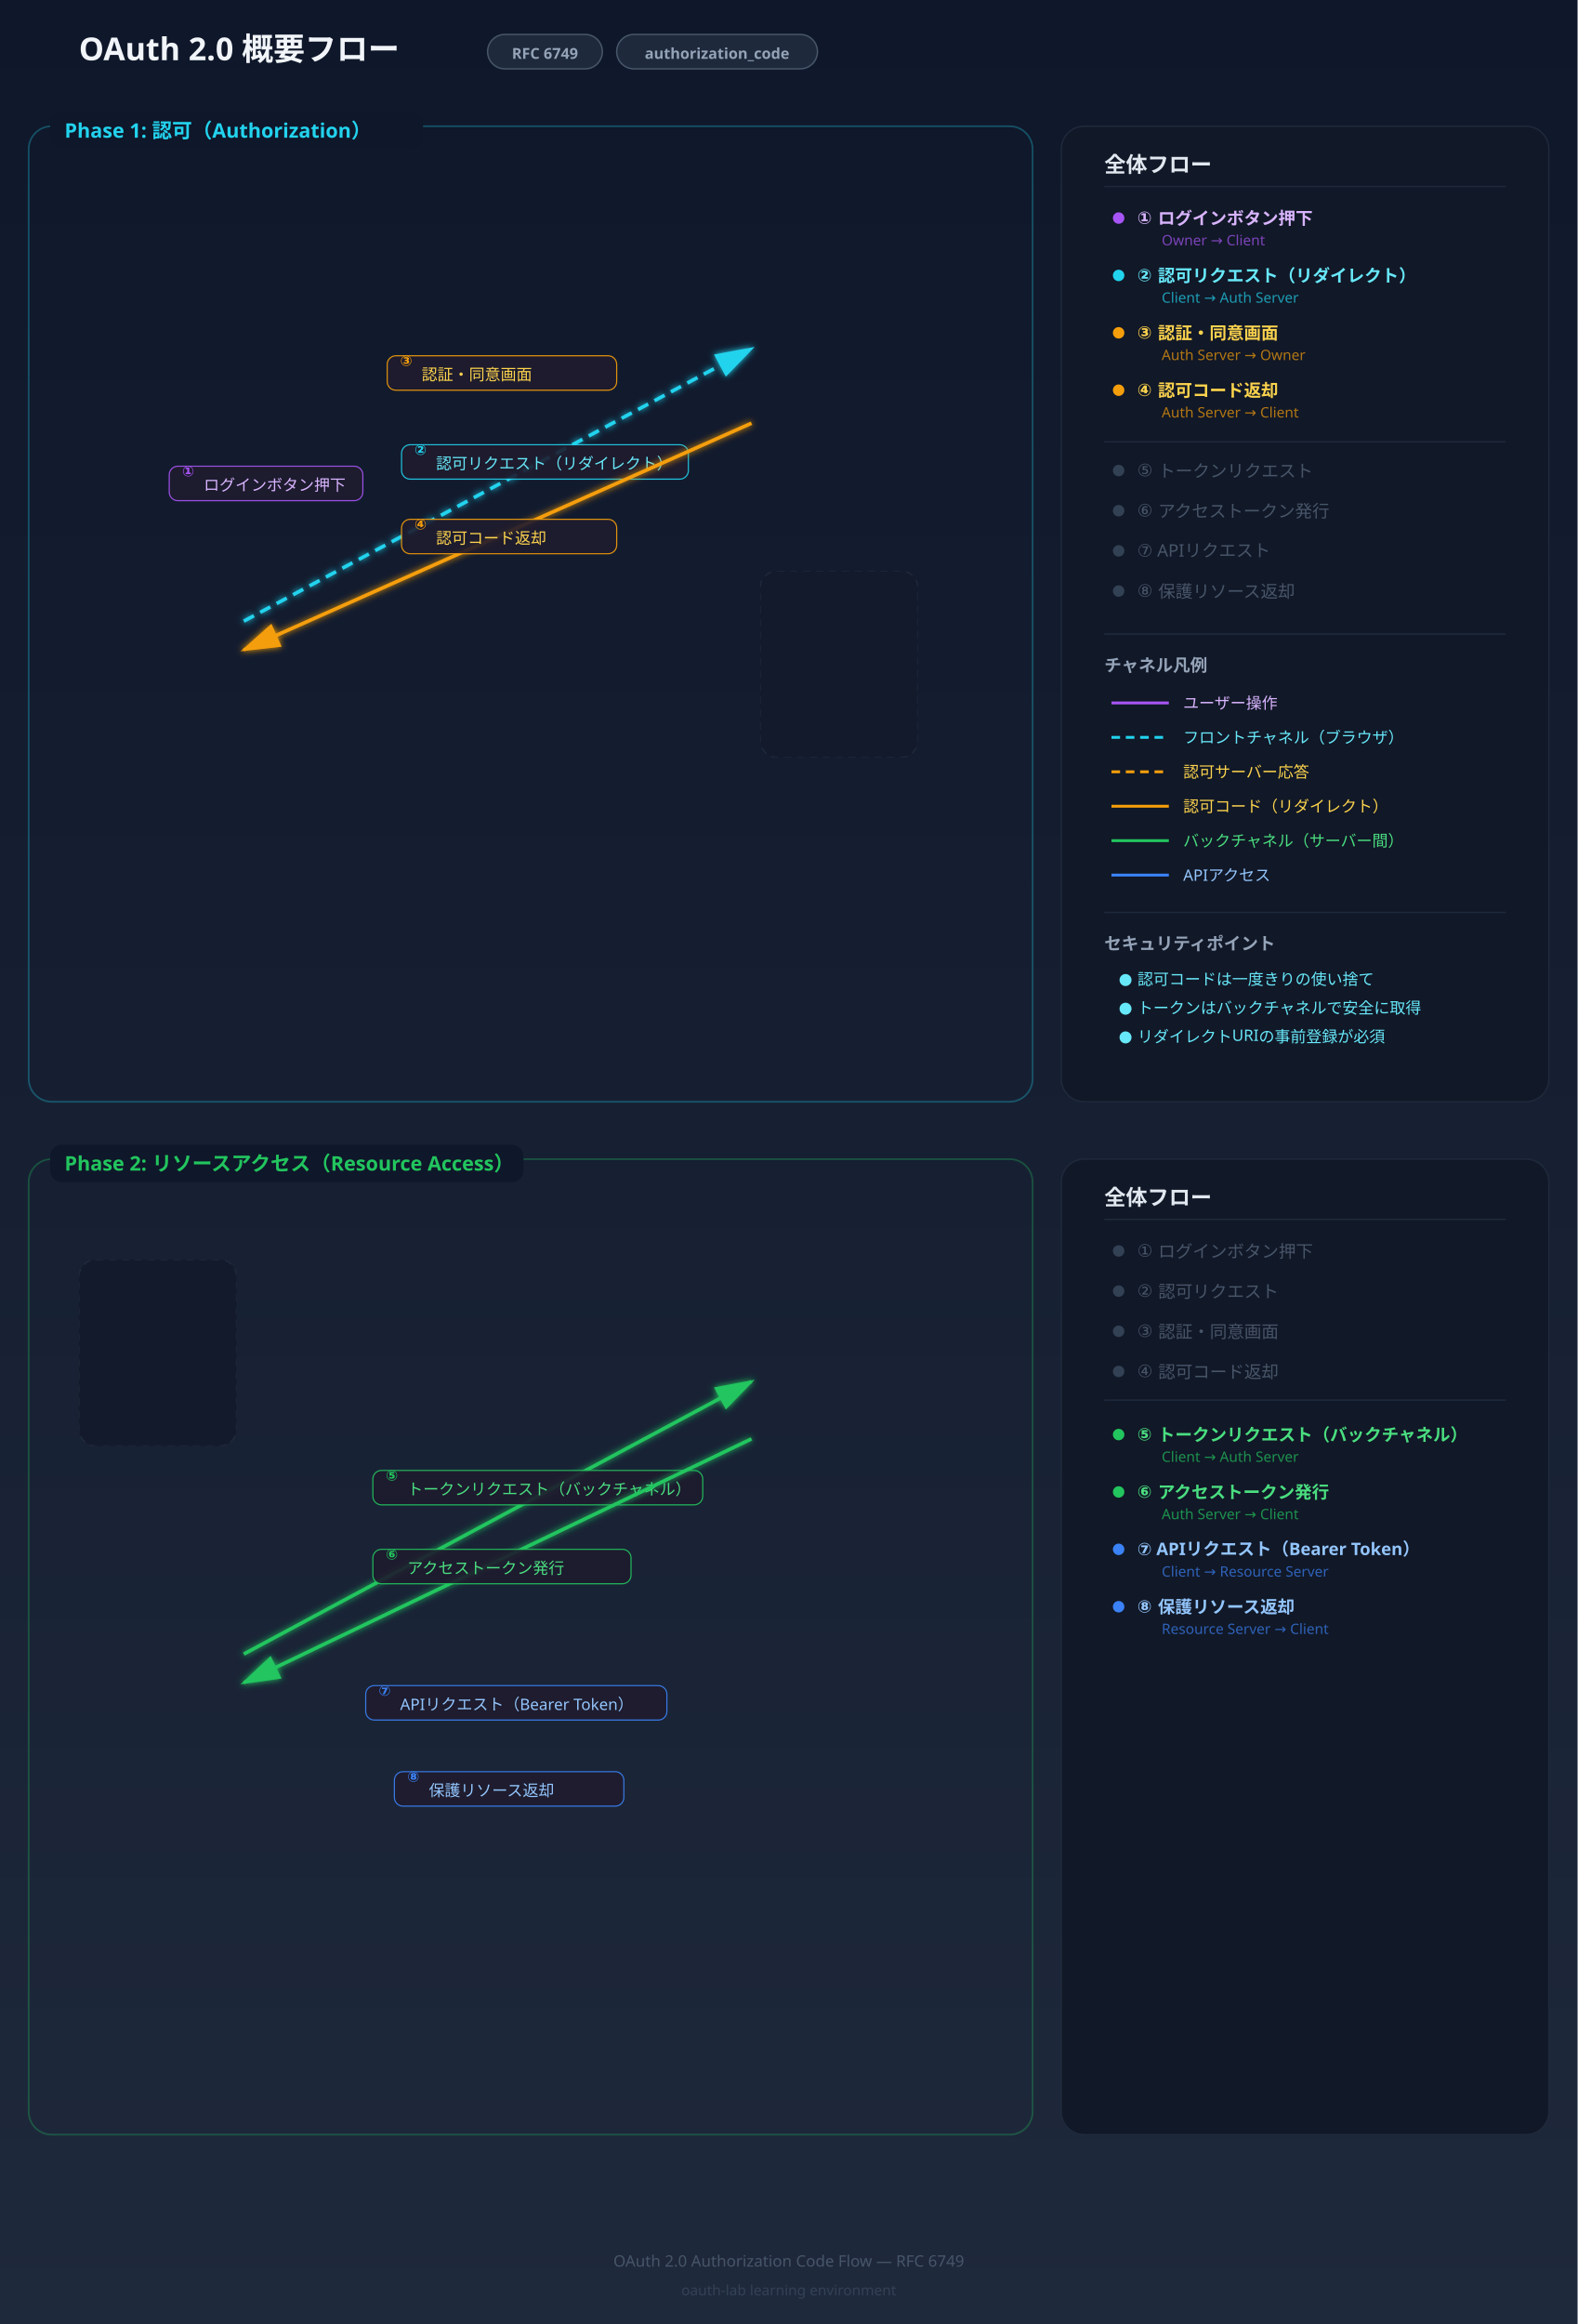
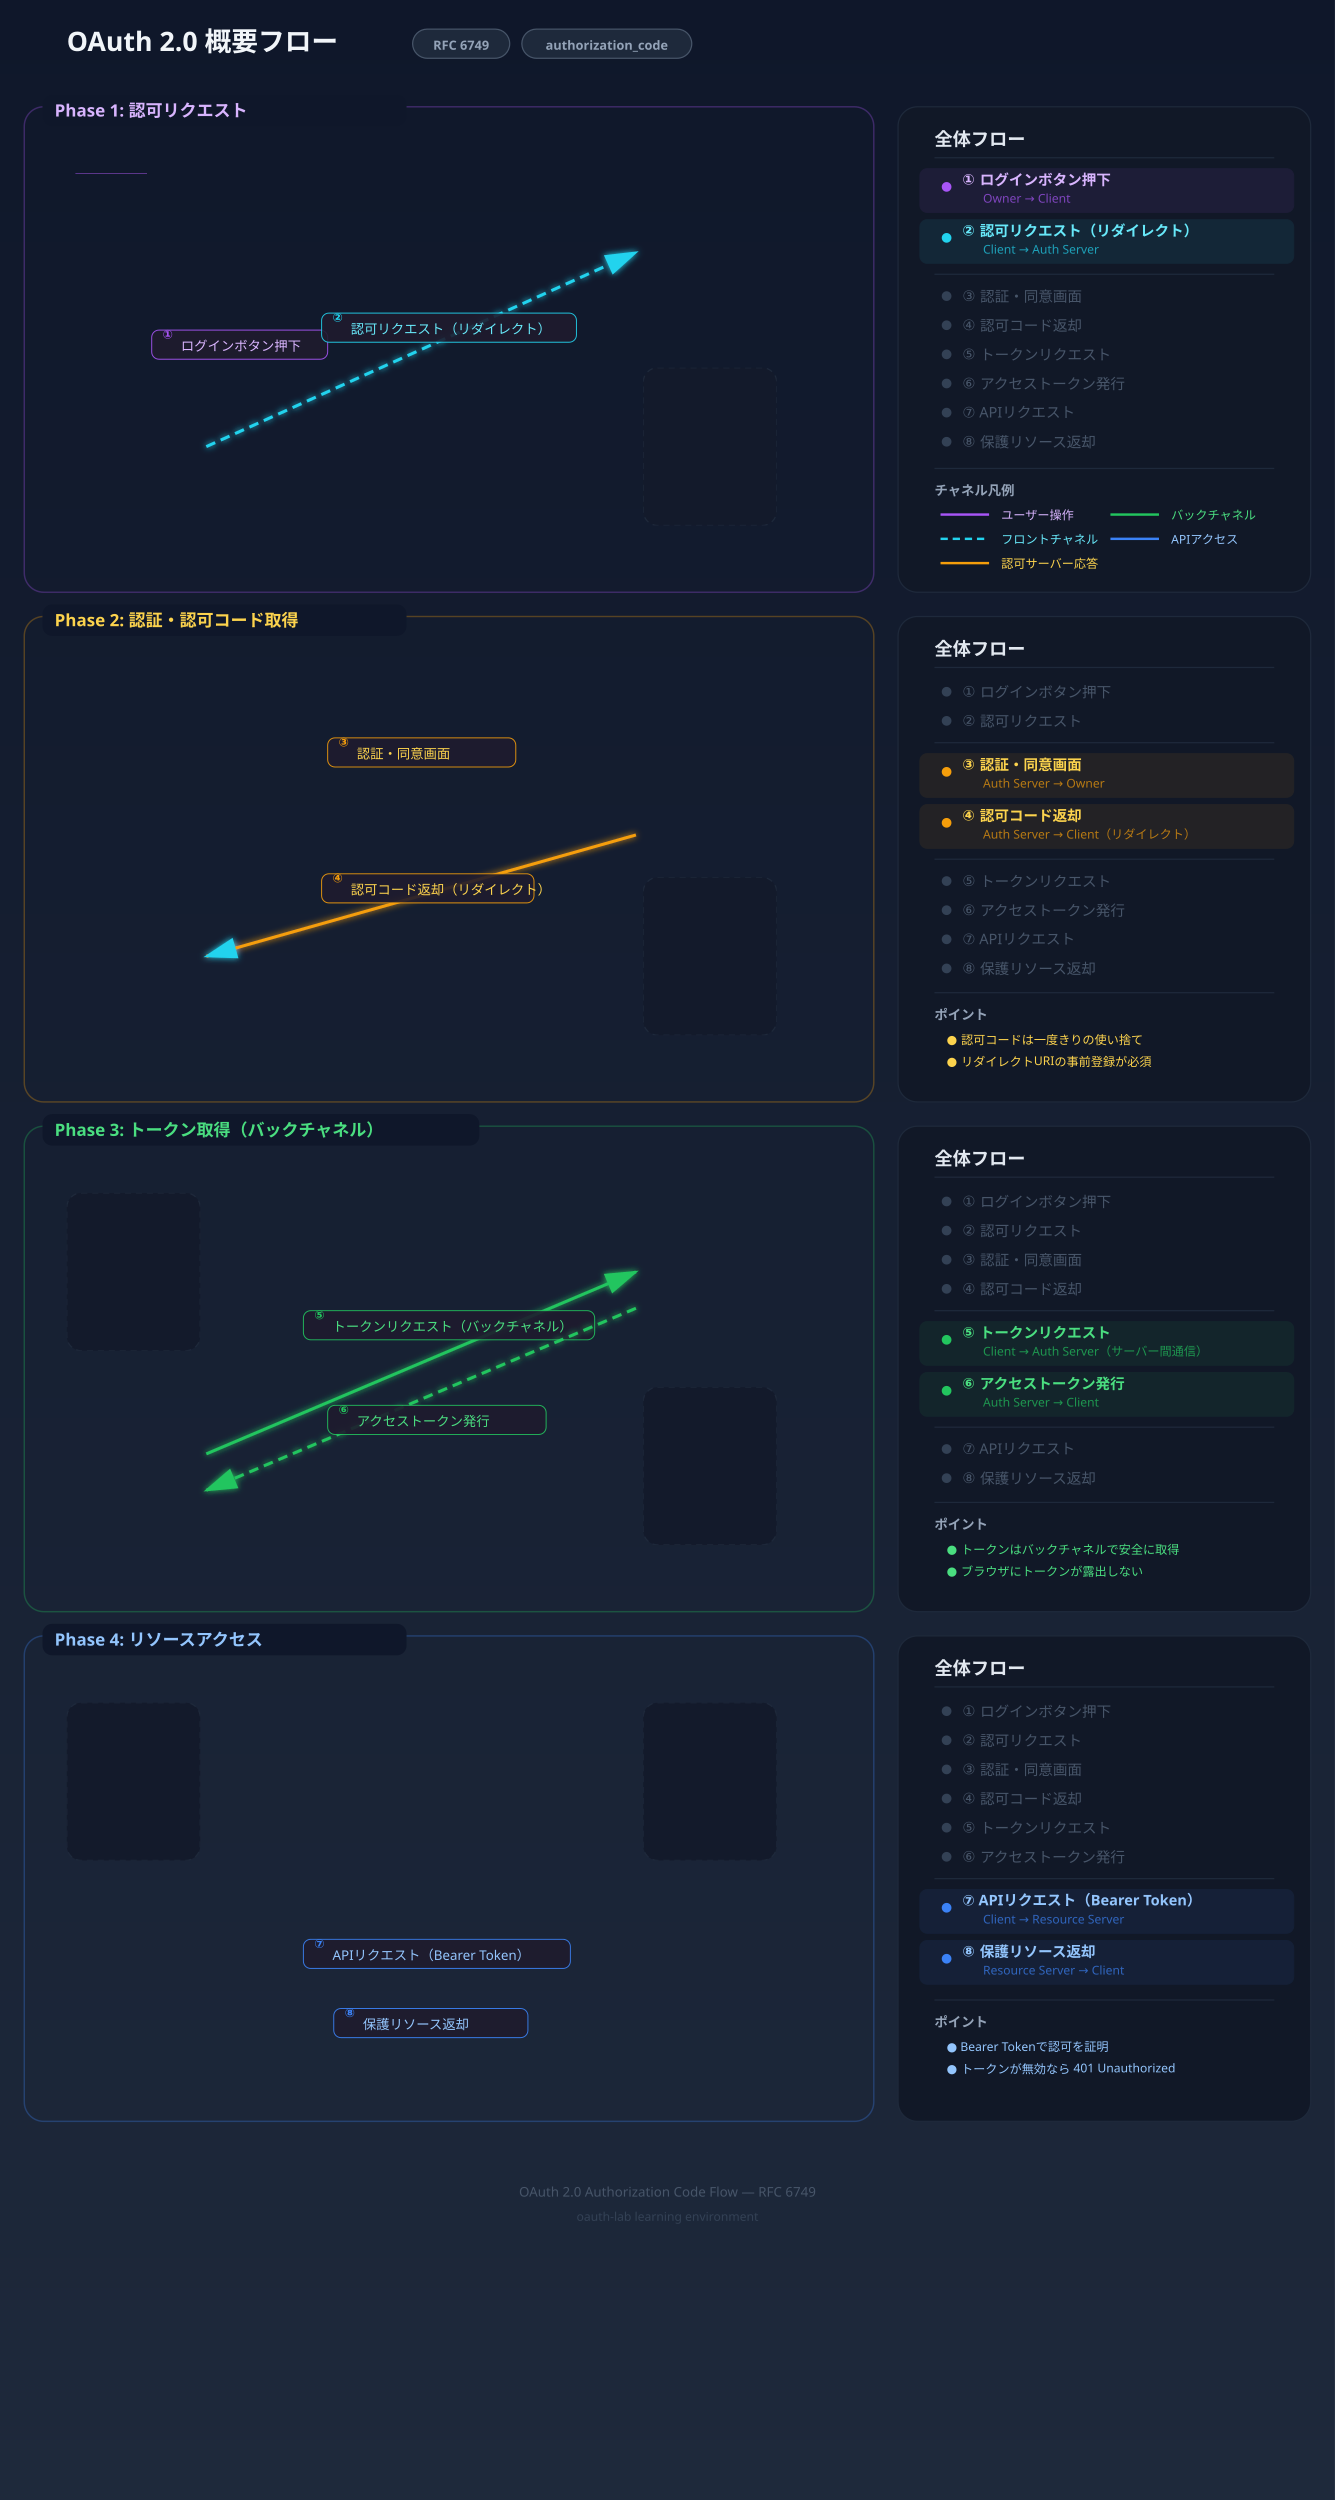
- <svg xmlns="http://www.w3.org/2000/svg" viewBox="0 0 1100 1620" font-family="'Segoe UI', system-ui, sans-serif">
+ <svg xmlns="http://www.w3.org/2000/svg" viewBox="0 0 1100 2060" font-family="'Segoe UI', system-ui, sans-serif">
  <defs>
    <linearGradient id="bgGrad" x1="0" y1="0" x2="0" y2="1">
      <stop offset="0%" stop-color="#0f172a" />
      <stop offset="100%" stop-color="#1e293b" />
    </linearGradient>
    <filter id="shadow">
      <feDropShadow dx="0" dy="2" stdDeviation="4" flood-color="#000" flood-opacity="0.35" />
    </filter>
    <filter id="glow">
      <feGaussianBlur stdDeviation="2.5" result="blur" />
      <feMerge>
        <feMergeNode in="blur" />
        <feMergeNode in="SourceGraphic" />
      </feMerge>
    </filter>
    <marker id="arrowPurple" markerWidth="11" markerHeight="7" refX="10" refY="3.5" orient="auto">
      <polygon points="0 0, 11 3.5, 0 7" fill="#a855f7" />
    </marker>
    <marker id="arrowCyan" markerWidth="11" markerHeight="7" refX="10" refY="3.5" orient="auto">
      <polygon points="0 0, 11 3.5, 0 7" fill="#22d3ee" />
    </marker>
    <marker id="arrowAmber" markerWidth="11" markerHeight="7" refX="10" refY="3.5" orient="auto">
      <polygon points="0 0, 11 3.5, 0 7" fill="#f59e0b" />
    </marker>
    <marker id="arrowGreen" markerWidth="11" markerHeight="7" refX="10" refY="3.5" orient="auto">
      <polygon points="0 0, 11 3.5, 0 7" fill="#22c55e" />
    </marker>
    <marker id="arrowBlue" markerWidth="11" markerHeight="7" refX="10" refY="3.5" orient="auto">
      <polygon points="0 0, 11 3.5, 0 7" fill="#3b82f6" />
    </marker>
    <symbol id="owner" viewBox="0 0 110 130">
      <rect x="0" y="0" width="110" height="130" rx="12" fill="#1e1b2e" stroke="#a855f7" stroke-width="1.6" />
      <g transform="translate(55, 32)">
        <circle cx="0" cy="-8" r="11" fill="none" stroke="#a855f7" stroke-width="1.5" />
        <circle cx="-3" cy="-10" r="1.2" fill="#a855f7" />
        <circle cx="3" cy="-10" r="1.2" fill="#a855f7" />
        <path d="M-2.5,-4 Q0,-1 2.5,-4" fill="none" stroke="#a855f7" stroke-width="1" stroke-linecap="round" />
        <path d="M-13,28 Q-13,10 0,6 Q13,10 13,28" fill="none" stroke="#a855f7" stroke-width="1.5" />
        <line x1="-13" y1="28" x2="13" y2="28" stroke="#a855f7" stroke-width="1.5" stroke-linecap="round" />
        <rect x="17" y="-18" width="20" height="14" rx="2" fill="none" stroke="#a855f7" stroke-width="0.8" opacity="0.5" />
        <rect x="19" y="-16" width="5" height="5" rx="1" fill="#a855f7" opacity="0.3" />
      </g>
-       <text x="55" y="100" text-anchor="middle" fill="#d8b4fe" font-size="12" font-weight="700" font-family="'Segoe UI', sans-serif">リソース所有者</text>
-       <text x="55" y="116" text-anchor="middle" fill="#a855f7" font-size="8.5" opacity="0.7" font-family="'Segoe UI', sans-serif">(Resource Owner)</text>
+       <text x="55" y="100" text-anchor="middle" fill="#d8b4fe" font-size="12" font-weight="700">リソース所有者</text>
+       <text x="55" y="116" text-anchor="middle" fill="#a855f7" font-size="8.5" opacity="0.7">(Resource Owner)</text>
    </symbol>
    <symbol id="client" viewBox="0 0 110 130">
      <rect x="0" y="0" width="110" height="130" rx="12" fill="#1e1b2e" stroke="#22d3ee" stroke-width="1.6" />
      <g transform="translate(55, 34)">
        <rect x="-18" y="-16" width="36" height="26" rx="3" fill="none" stroke="#22d3ee" stroke-width="1.3" />
        <rect x="-14" y="-12" width="28" height="18" rx="1" fill="#22d3ee" opacity="0.05" />
        <circle cx="0" cy="-3" r="6.5" fill="none" stroke="#22d3ee" stroke-width="1" />
        <circle cx="0" cy="-3" r="2.5" fill="none" stroke="#22d3ee" stroke-width="0.8" />
        <line x1="0" y1="-11" x2="0" y2="-9.5" stroke="#22d3ee" stroke-width="1" />
        <line x1="0" y1="3.5" x2="0" y2="5" stroke="#22d3ee" stroke-width="1" />
        <line x1="-8" y1="-3" x2="-6.5" y2="-3" stroke="#22d3ee" stroke-width="1" />
        <line x1="6.5" y1="-3" x2="8" y2="-3" stroke="#22d3ee" stroke-width="1" />
        <line x1="0" y1="13" x2="0" y2="18" stroke="#22d3ee" stroke-width="1.3" />
        <line x1="-9" y1="18" x2="9" y2="18" stroke="#22d3ee" stroke-width="1.3" stroke-linecap="round" />
      </g>
-       <text x="55" y="100" text-anchor="middle" fill="#67e8f9" font-size="12" font-weight="700" font-family="'Segoe UI', sans-serif">クライアント</text>
-       <text x="55" y="116" text-anchor="middle" fill="#22d3ee" font-size="8.5" opacity="0.7" font-family="'Segoe UI', sans-serif">(Client)</text>
+       <text x="55" y="100" text-anchor="middle" fill="#67e8f9" font-size="12" font-weight="700">クライアント</text>
+       <text x="55" y="116" text-anchor="middle" fill="#22d3ee" font-size="8.5" opacity="0.7">(Client)</text>
    </symbol>
    <symbol id="authsv" viewBox="0 0 110 130">
      <rect x="0" y="0" width="110" height="130" rx="12" fill="#1e1b2e" stroke="#f59e0b" stroke-width="1.6" />
      <g transform="translate(55, 32)">
        <path d="M0,-22 L14,-15 L14,1 Q14,14 0,20 Q-14,14 -14,1 L-14,-15 Z" fill="none" stroke="#f59e0b" stroke-width="1.4" />
        <rect x="-6" y="-3" width="12" height="10" rx="2" fill="none" stroke="#f59e0b" stroke-width="1.2" />
        <path d="M-3.5,-3 L-3.5,-7 Q-3.5,-12 0,-12 Q3.5,-12 3.5,-7 L3.5,-3" fill="none" stroke="#f59e0b" stroke-width="1.2" />
        <circle cx="0" cy="2" r="1.5" fill="#f59e0b" />
        <line x1="0" y1="3.5" x2="0" y2="6" stroke="#f59e0b" stroke-width="1.1" />
      </g>
-       <text x="55" y="100" text-anchor="middle" fill="#fcd34d" font-size="12" font-weight="700" font-family="'Segoe UI', sans-serif">認可サーバー</text>
-       <text x="55" y="116" text-anchor="middle" fill="#f59e0b" font-size="8.5" opacity="0.7" font-family="'Segoe UI', sans-serif">(Auth Server)</text>
+       <text x="55" y="100" text-anchor="middle" fill="#fcd34d" font-size="12" font-weight="700">認可サーバー</text>
+       <text x="55" y="116" text-anchor="middle" fill="#f59e0b" font-size="8.5" opacity="0.7">(Auth Server)</text>
    </symbol>
    <symbol id="ressv" viewBox="0 0 110 130">
      <rect x="0" y="0" width="110" height="130" rx="12" fill="#1e1b2e" stroke="#3b82f6" stroke-width="1.6" />
      <g transform="translate(55, 30)">
        <rect x="-18" y="-18" width="36" height="11" rx="2" fill="none" stroke="#3b82f6" stroke-width="1.2" />
        <circle cx="-10" cy="-12.5" r="1.5" fill="#3b82f6" />
        <circle cx="-5" cy="-12.5" r="1.5" fill="#3b82f6" />
        <rect x="-18" y="-3" width="36" height="11" rx="2" fill="none" stroke="#3b82f6" stroke-width="1.2" />
        <circle cx="-10" cy="2.5" r="1.5" fill="#3b82f6" />
        <circle cx="-5" cy="2.5" r="1.5" fill="#3b82f6" />
        <rect x="-18" y="12" width="36" height="11" rx="2" fill="none" stroke="#3b82f6" stroke-width="1.2" />
        <circle cx="-10" cy="17.5" r="1.5" fill="#3b82f6" />
        <circle cx="-5" cy="17.5" r="1.5" fill="#3b82f6" />
        <g transform="translate(24, 8)">
          <rect x="-5" y="-2" width="10" height="7" rx="1.5" fill="#1e1b2e" stroke="#3b82f6" stroke-width="1" />
          <path d="M-2.5,-2 L-2.5,-5 Q-2.5,-8 0,-8 Q2.5,-8 2.5,-5 L2.5,-2" fill="none" stroke="#3b82f6" stroke-width="1" />
        </g>
      </g>
-       <text x="55" y="100" text-anchor="middle" fill="#93c5fd" font-size="12" font-weight="700" font-family="'Segoe UI', sans-serif">リソースサーバー</text>
-       <text x="55" y="116" text-anchor="middle" fill="#3b82f6" font-size="8.5" opacity="0.7" font-family="'Segoe UI', sans-serif">(Resource Server)</text>
+       <text x="55" y="100" text-anchor="middle" fill="#93c5fd" font-size="12" font-weight="700">リソースサーバー</text>
+       <text x="55" y="116" text-anchor="middle" fill="#3b82f6" font-size="8.5" opacity="0.7">(Resource Server)</text>
    </symbol>
    <symbol id="dimbox" viewBox="0 0 110 130">
      <rect x="0" y="0" width="110" height="130" rx="12" fill="#131a2b" stroke="#1e293b" stroke-width="1" stroke-dasharray="5,4" />
    </symbol>
  </defs>
-   <rect width="1100" height="1620" fill="url(#bgGrad)" />
+   <rect width="1100" height="2060" fill="url(#bgGrad)" />
  <text x="55" y="42" fill="#f1f5f9" font-size="22" font-weight="700">OAuth 2.0 概要フロー</text>
  <rect x="340" y="24" width="80" height="24" rx="12" fill="#1e293b" stroke="#475569" stroke-width="1" />
  <text x="380" y="41" text-anchor="middle" fill="#94a3b8" font-size="10.5" font-weight="600">RFC 6749</text>
  <rect x="430" y="24" width="140" height="24" rx="12" fill="#1e293b" stroke="#475569" stroke-width="1" />
  <text x="500" y="41" text-anchor="middle" fill="#94a3b8" font-size="10.5" font-weight="600">authorization_code</text>
  <g>
-     <rect x="20" y="88" width="700" height="680" rx="16" fill="none" stroke="#22d3ee" stroke-width="1.2" opacity="0.3" />
-     <rect x="35" y="78" width="260" height="26" rx="8" fill="#0f172a" />
-     <text x="45" y="96" fill="#22d3ee" font-size="14" font-weight="700">Phase 1: 認可（Authorization）</text>
-     <use href="#owner" x="55" y="158" width="110" height="130" filter="url(#shadow)" />
-     <use href="#client" x="55" y="398" width="110" height="130" filter="url(#shadow)" />
-     <use href="#authsv" x="530" y="158" width="110" height="130" filter="url(#shadow)" />
-     <use href="#dimbox" x="530" y="398" width="110" height="130" />
-     <line x1="110" y1="293" x2="110" y2="393" stroke="#a855f7" stroke-width="2.5" marker-end="url(#arrowPurple)" filter="url(#glow)" />
-     <rect x="118" y="325" width="135" height="24" rx="6" fill="#1e1b2e" stroke="#a855f7" stroke-width="0.8" opacity="0.9" />
-     <text x="127" y="332" fill="#a855f7" font-size="10" font-weight="700">①</text>
-     <text x="142" y="342" fill="#d8b4fe" font-size="11">ログインボタン押下</text>
-     <line x1="170" y1="433" x2="524" y2="243" stroke="#22d3ee" stroke-width="2.5" stroke-dasharray="8,5" marker-end="url(#arrowCyan)" filter="url(#glow)" />
-     <rect x="280" y="310" width="200" height="24" rx="6" fill="#1e1b2e" stroke="#22d3ee" stroke-width="0.8" opacity="0.9" />
-     <text x="289" y="317" fill="#22d3ee" font-size="10" font-weight="700">②</text>
-     <text x="304" y="327" fill="#67e8f9" font-size="11">認可リクエスト（リダイレクト）</text>
-     <line x1="524" y1="268" x2="170" y2="268" stroke="#f59e0b" stroke-width="2.5" stroke-dasharray="8,5" marker-end="url(#arrowAmber)" filter="url(#glow)" />
-     <rect x="270" y="248" width="160" height="24" rx="6" fill="#1e1b2e" stroke="#f59e0b" stroke-width="0.8" opacity="0.9" />
-     <text x="279" y="255" fill="#f59e0b" font-size="10" font-weight="700">③</text>
-     <text x="294" y="265" fill="#fcd34d" font-size="11">認証・同意画面</text>
-     <line x1="524" y1="295" x2="170" y2="453" stroke="#f59e0b" stroke-width="2.5" marker-end="url(#arrowAmber)" filter="url(#glow)" />
-     <rect x="280" y="362" width="150" height="24" rx="6" fill="#1e1b2e" stroke="#f59e0b" stroke-width="0.8" opacity="0.9" />
-     <text x="289" y="369" fill="#f59e0b" font-size="10" font-weight="700">④</text>
-     <text x="304" y="379" fill="#fcd34d" font-size="11">認可コード返却</text>
-   </g>
-   <g>
-     <rect x="740" y="88" width="340" height="680" rx="16" fill="#111827" stroke="#1e293b" stroke-width="1" />
+     <rect x="20" y="88" width="700" height="400" rx="16" fill="none" stroke="#a855f7" stroke-width="1.2" opacity="0.3" />
+     <rect x="35" y="78" width="300" height="26" rx="8" fill="#0f172a" />
+     <text x="45" y="96" fill="#d8b4fe" font-size="14" font-weight="700">Phase 1: 認可リクエスト</text>
+     <use href="#owner" x="55" y="143" width="110" height="130" filter="url(#shadow)" />
+     <use href="#client" x="55" y="303" width="110" height="130" filter="url(#shadow)" />
+     <use href="#authsv" x="530" y="143" width="110" height="130" filter="url(#shadow)" />
+     <use href="#dimbox" x="530" y="303" width="110" height="130" />
+     <line x1="110" y1="278" x2="110" y2="298" stroke="#a855f7" stroke-width="2.5" marker-end="url(#arrowPurple)" filter="url(#glow)" />
+     <rect x="125" y="272" width="145" height="24" rx="6" fill="#1e1b2e" stroke="#a855f7" stroke-width="0.8" opacity="0.9" />
+     <text x="134" y="279" fill="#a855f7" font-size="10" font-weight="700">①</text>
+     <text x="149" y="289" fill="#d8b4fe" font-size="11">ログインボタン押下</text>
+     <line x1="170" y1="368" x2="524" y2="208" stroke="#22d3ee" stroke-width="2.5" stroke-dasharray="8,5" marker-end="url(#arrowCyan)" filter="url(#glow)" />
+     <rect x="265" y="258" width="210" height="24" rx="6" fill="#1e1b2e" stroke="#22d3ee" stroke-width="0.8" opacity="0.9" />
+     <text x="274" y="265" fill="#22d3ee" font-size="10" font-weight="700">②</text>
+     <text x="289" y="275" fill="#67e8f9" font-size="11">認可リクエスト（リダイレクト）</text>
+   </g>
+   <g>
+     <rect x="740" y="88" width="340" height="400" rx="16" fill="#111827" stroke="#1e293b" stroke-width="1" />
    <text x="770" y="120" fill="#e2e8f0" font-size="15" font-weight="700">全体フロー</text>
    <line x1="770" y1="130" x2="1050" y2="130" stroke="#1e293b" stroke-width="1" />
-     <g fill="#f1f5f9" font-size="12">
-       <circle cx="780" cy="152" r="4" fill="#a855f7" />
-       <text x="793" y="156" fill="#d8b4fe" font-weight="600">① ログインボタン押下</text>
-       <text x="810" y="171" fill="#a855f7" font-size="10" opacity="0.7">Owner → Client</text>
-       <circle cx="780" cy="192" r="4" fill="#22d3ee" />
-       <text x="793" y="196" fill="#67e8f9" font-weight="600">② 認可リクエスト（リダイレクト）</text>
-       <text x="810" y="211" fill="#22d3ee" font-size="10" opacity="0.7">Client → Auth Server</text>
-       <circle cx="780" cy="232" r="4" fill="#f59e0b" />
-       <text x="793" y="236" fill="#fcd34d" font-weight="600">③ 認証・同意画面</text>
-       <text x="810" y="251" fill="#f59e0b" font-size="10" opacity="0.7">Auth Server → Owner</text>
-       <circle cx="780" cy="272" r="4" fill="#f59e0b" />
-       <text x="793" y="276" fill="#fcd34d" font-weight="600">④ 認可コード返却</text>
-       <text x="810" y="291" fill="#f59e0b" font-size="10" opacity="0.7">Auth Server → Client</text>
-       <line x1="770" y1="308" x2="1050" y2="308" stroke="#1e293b" stroke-width="1" />
-       <circle cx="780" cy="328" r="4" fill="#334155" />
-       <text x="793" y="332" fill="#475569">⑤ トークンリクエスト</text>
-       <circle cx="780" cy="356" r="4" fill="#334155" />
-       <text x="793" y="360" fill="#475569">⑥ アクセストークン発行</text>
-       <circle cx="780" cy="384" r="4" fill="#334155" />
-       <text x="793" y="388" fill="#475569">⑦ APIリクエスト</text>
-       <circle cx="780" cy="412" r="4" fill="#334155" />
-       <text x="793" y="416" fill="#475569">⑧ 保護リソース返却</text>
+     <g font-size="12">
+       <rect x="758" y="139" width="308" height="36" rx="6" fill="#a855f7" opacity="0.08" stroke="#a855f7" stroke-width="0.8" />
+       <circle cx="780" cy="154" r="4" fill="#a855f7" />
+       <text x="793" y="152" fill="#d8b4fe" font-weight="600">① ログインボタン押下</text>
+       <text x="810" y="167" fill="#a855f7" font-size="10" opacity="0.7">Owner → Client</text>
+       <rect x="758" y="181" width="308" height="36" rx="6" fill="#22d3ee" opacity="0.08" stroke="#22d3ee" stroke-width="0.8" />
+       <circle cx="780" cy="196" r="4" fill="#22d3ee" />
+       <text x="793" y="194" fill="#67e8f9" font-weight="600">② 認可リクエスト（リダイレクト）</text>
+       <text x="810" y="209" fill="#22d3ee" font-size="10" opacity="0.7">Client → Auth Server</text>
+       <line x1="770" y1="226" x2="1050" y2="226" stroke="#1e293b" stroke-width="1" />
+       <circle cx="780" cy="244" r="4" fill="#334155" />
+       <text x="793" y="248" fill="#475569">③ 認証・同意画面</text>
+       <circle cx="780" cy="268" r="4" fill="#334155" />
+       <text x="793" y="272" fill="#475569">④ 認可コード返却</text>
+       <circle cx="780" cy="292" r="4" fill="#334155" />
+       <text x="793" y="296" fill="#475569">⑤ トークンリクエスト</text>
+       <circle cx="780" cy="316" r="4" fill="#334155" />
+       <text x="793" y="320" fill="#475569">⑥ アクセストークン発行</text>
+       <circle cx="780" cy="340" r="4" fill="#334155" />
+       <text x="793" y="344" fill="#475569">⑦ APIリクエスト</text>
+       <circle cx="780" cy="364" r="4" fill="#334155" />
+       <text x="793" y="368" fill="#475569">⑧ 保護リソース返却</text>
    </g>
-     <line x1="770" y1="442" x2="1050" y2="442" stroke="#1e293b" stroke-width="1" />
-     <text x="770" y="468" fill="#94a3b8" font-size="12" font-weight="700">チャネル凡例</text>
-     <line x1="775" y1="490" x2="815" y2="490" stroke="#a855f7" stroke-width="2" />
-     <text x="825" y="494" fill="#d8b4fe" font-size="11">ユーザー操作</text>
-     <line x1="775" y1="514" x2="815" y2="514" stroke="#22d3ee" stroke-width="2" stroke-dasharray="6,4" />
-     <text x="825" y="518" fill="#67e8f9" font-size="11">フロントチャネル（ブラウザ）</text>
-     <line x1="775" y1="538" x2="815" y2="538" stroke="#f59e0b" stroke-width="2" stroke-dasharray="6,4" />
-     <text x="825" y="542" fill="#fcd34d" font-size="11">認可サーバー応答</text>
-     <line x1="775" y1="562" x2="815" y2="562" stroke="#f59e0b" stroke-width="2" />
-     <text x="825" y="566" fill="#fcd34d" font-size="11">認可コード（リダイレクト）</text>
-     <line x1="775" y1="586" x2="815" y2="586" stroke="#22c55e" stroke-width="2" />
-     <text x="825" y="590" fill="#4ade80" font-size="11">バックチャネル（サーバー間）</text>
-     <line x1="775" y1="610" x2="815" y2="610" stroke="#3b82f6" stroke-width="2" />
-     <text x="825" y="614" fill="#93c5fd" font-size="11">APIアクセス</text>
-     <line x1="770" y1="636" x2="1050" y2="636" stroke="#1e293b" stroke-width="1" />
-     <text x="770" y="662" fill="#94a3b8" font-size="12" font-weight="700">セキュリティポイント</text>
-     <text x="780" y="686" fill="#67e8f9" font-size="11">● 認可コードは一度きりの使い捨て</text>
-     <text x="780" y="706" fill="#67e8f9" font-size="11">● トークンはバックチャネルで安全に取得</text>
-     <text x="780" y="726" fill="#67e8f9" font-size="11">● リダイレクトURIの事前登録が必須</text>
-   </g>
-   <g>
-     <rect x="20" y="808" width="700" height="680" rx="16" fill="none" stroke="#22c55e" stroke-width="1.2" opacity="0.3" />
-     <rect x="35" y="798" width="330" height="26" rx="8" fill="#0f172a" />
-     <text x="45" y="816" fill="#22c55e" font-size="14" font-weight="700">Phase 2: リソースアクセス（Resource Access）</text>
-     <use href="#dimbox" x="55" y="878" width="110" height="130" />
-     <use href="#client" x="55" y="1118" width="110" height="130" filter="url(#shadow)" />
-     <use href="#authsv" x="530" y="878" width="110" height="130" filter="url(#shadow)" />
-     <use href="#ressv" x="530" y="1118" width="110" height="130" filter="url(#shadow)" />
-     <line x1="170" y1="1153" x2="524" y2="963" stroke="#22c55e" stroke-width="2.5" marker-end="url(#arrowGreen)" filter="url(#glow)" />
-     <rect x="260" y="1025" width="230" height="24" rx="6" fill="#1e1b2e" stroke="#22c55e" stroke-width="0.8" opacity="0.9" />
-     <text x="269" y="1032" fill="#22c55e" font-size="10" font-weight="700">⑤</text>
-     <text x="284" y="1042" fill="#4ade80" font-size="11">トークンリクエスト（バックチャネル）</text>
-     <line x1="524" y1="1003" x2="170" y2="1173" stroke="#22c55e" stroke-width="2.5" marker-end="url(#arrowGreen)" filter="url(#glow)" />
-     <rect x="260" y="1080" width="180" height="24" rx="6" fill="#1e1b2e" stroke="#22c55e" stroke-width="0.8" opacity="0.9" />
-     <text x="269" y="1087" fill="#22c55e" font-size="10" font-weight="700">⑥</text>
-     <text x="284" y="1097" fill="#4ade80" font-size="11">アクセストークン発行</text>
-     <line x1="170" y1="1195" x2="524" y2="1195" stroke="#3b82f6" stroke-width="2.5" marker-end="url(#arrowBlue)" filter="url(#glow)" />
-     <rect x="255" y="1175" width="210" height="24" rx="6" fill="#1e1b2e" stroke="#3b82f6" stroke-width="0.8" opacity="0.9" />
-     <text x="264" y="1182" fill="#3b82f6" font-size="10" font-weight="700">⑦</text>
-     <text x="279" y="1192" fill="#93c5fd" font-size="11">APIリクエスト（Bearer Token）</text>
-     <line x1="524" y1="1228" x2="170" y2="1228" stroke="#3b82f6" stroke-width="2.5" stroke-dasharray="8,5" marker-end="url(#arrowBlue)" filter="url(#glow)" />
-     <rect x="275" y="1235" width="160" height="24" rx="6" fill="#1e1b2e" stroke="#3b82f6" stroke-width="0.8" opacity="0.9" />
-     <text x="284" y="1242" fill="#3b82f6" font-size="10" font-weight="700">⑧</text>
-     <text x="299" y="1252" fill="#93c5fd" font-size="11">保護リソース返却</text>
-   </g>
-   <g>
-     <rect x="740" y="808" width="340" height="680" rx="16" fill="#111827" stroke="#1e293b" stroke-width="1" />
-     <text x="770" y="840" fill="#e2e8f0" font-size="15" font-weight="700">全体フロー</text>
-     <line x1="770" y1="850" x2="1050" y2="850" stroke="#1e293b" stroke-width="1" />
-     <g fill="#f1f5f9" font-size="12">
-       <circle cx="780" cy="872" r="4" fill="#334155" />
-       <text x="793" y="876" fill="#475569">① ログインボタン押下</text>
-       <circle cx="780" cy="900" r="4" fill="#334155" />
-       <text x="793" y="904" fill="#475569">② 認可リクエスト</text>
-       <circle cx="780" cy="928" r="4" fill="#334155" />
-       <text x="793" y="932" fill="#475569">③ 認証・同意画面</text>
-       <circle cx="780" cy="956" r="4" fill="#334155" />
-       <text x="793" y="960" fill="#475569">④ 認可コード返却</text>
-       <line x1="770" y1="976" x2="1050" y2="976" stroke="#1e293b" stroke-width="1" />
-       <circle cx="780" cy="1000" r="4" fill="#22c55e" />
-       <text x="793" y="1004" fill="#4ade80" font-weight="600">⑤ トークンリクエスト（バックチャネル）</text>
-       <text x="810" y="1019" fill="#22c55e" font-size="10" opacity="0.7">Client → Auth Server</text>
-       <circle cx="780" cy="1040" r="4" fill="#22c55e" />
-       <text x="793" y="1044" fill="#4ade80" font-weight="600">⑥ アクセストークン発行</text>
-       <text x="810" y="1059" fill="#22c55e" font-size="10" opacity="0.7">Auth Server → Client</text>
-       <circle cx="780" cy="1080" r="4" fill="#3b82f6" />
-       <text x="793" y="1084" fill="#93c5fd" font-weight="600">⑦ APIリクエスト（Bearer Token）</text>
-       <text x="810" y="1099" fill="#3b82f6" font-size="10" opacity="0.7">Client → Resource Server</text>
-       <circle cx="780" cy="1120" r="4" fill="#3b82f6" />
-       <text x="793" y="1124" fill="#93c5fd" font-weight="600">⑧ 保護リソース返却</text>
-       <text x="810" y="1139" fill="#3b82f6" font-size="10" opacity="0.7">Resource Server → Client</text>
+     <line x1="770" y1="386" x2="1050" y2="386" stroke="#1e293b" stroke-width="1" />
+     <text x="770" y="408" fill="#94a3b8" font-size="11" font-weight="700">チャネル凡例</text>
+     <line x1="775" y1="424" x2="815" y2="424" stroke="#a855f7" stroke-width="2" />
+     <text x="825" y="428" fill="#d8b4fe" font-size="10">ユーザー操作</text>
+     <line x1="775" y1="444" x2="815" y2="444" stroke="#22d3ee" stroke-width="2" stroke-dasharray="6,4" />
+     <text x="825" y="448" fill="#67e8f9" font-size="10">フロントチャネル</text>
+     <line x1="775" y1="464" x2="815" y2="464" stroke="#f59e0b" stroke-width="2" />
+     <text x="825" y="468" fill="#fcd34d" font-size="10">認可サーバー応答</text>
+     <line x1="915" y1="424" x2="955" y2="424" stroke="#22c55e" stroke-width="2" />
+     <text x="965" y="428" fill="#4ade80" font-size="10">バックチャネル</text>
+     <line x1="915" y1="444" x2="955" y2="444" stroke="#3b82f6" stroke-width="2" />
+     <text x="965" y="448" fill="#93c5fd" font-size="10">APIアクセス</text>
+   </g>
+   <g>
+     <rect x="20" y="508" width="700" height="400" rx="16" fill="none" stroke="#f59e0b" stroke-width="1.2" opacity="0.3" />
+     <rect x="35" y="498" width="300" height="26" rx="8" fill="#0f172a" />
+     <text x="45" y="516" fill="#fcd34d" font-size="14" font-weight="700">Phase 2: 認証・認可コード取得</text>
+     <use href="#owner" x="55" y="563" width="110" height="130" filter="url(#shadow)" />
+     <use href="#client" x="55" y="723" width="110" height="130" filter="url(#shadow)" />
+     <use href="#authsv" x="530" y="563" width="110" height="130" filter="url(#shadow)" />
+     <use href="#dimbox" x="530" y="723" width="110" height="130" />
+     <line x1="524" y1="628" x2="170" y2="628" stroke="#f59e0b" stroke-width="2.5" stroke-dasharray="8,5" marker-end="url(#arrowAmber)" filter="url(#glow)" />
+     <rect x="270" y="608" width="155" height="24" rx="6" fill="#1e1b2e" stroke="#f59e0b" stroke-width="0.8" opacity="0.9" />
+     <text x="279" y="615" fill="#f59e0b" font-size="10" font-weight="700">③</text>
+     <text x="294" y="625" fill="#fcd34d" font-size="11">認証・同意画面</text>
+     <line x1="524" y1="688" x2="170" y2="788" stroke="#f59e0b" stroke-width="2.5" marker-end="url(#arrowCyan)" filter="url(#glow)" />
+     <rect x="265" y="720" width="175" height="24" rx="6" fill="#1e1b2e" stroke="#f59e0b" stroke-width="0.8" opacity="0.9" />
+     <text x="274" y="727" fill="#f59e0b" font-size="10" font-weight="700">④</text>
+     <text x="289" y="737" fill="#fcd34d" font-size="11">認可コード返却（リダイレクト）</text>
+   </g>
+   <g>
+     <rect x="740" y="508" width="340" height="400" rx="16" fill="#111827" stroke="#1e293b" stroke-width="1" />
+     <text x="770" y="540" fill="#e2e8f0" font-size="15" font-weight="700">全体フロー</text>
+     <line x1="770" y1="550" x2="1050" y2="550" stroke="#1e293b" stroke-width="1" />
+     <g font-size="12">
+       <circle cx="780" cy="570" r="4" fill="#334155" />
+       <text x="793" y="574" fill="#475569">① ログインボタン押下</text>
+       <circle cx="780" cy="594" r="4" fill="#334155" />
+       <text x="793" y="598" fill="#475569">② 認可リクエスト</text>
+       <line x1="770" y1="612" x2="1050" y2="612" stroke="#1e293b" stroke-width="1" />
+       <rect x="758" y="621" width="308" height="36" rx="6" fill="#f59e0b" opacity="0.08" stroke="#f59e0b" stroke-width="0.8" />
+       <circle cx="780" cy="636" r="4" fill="#f59e0b" />
+       <text x="793" y="634" fill="#fcd34d" font-weight="600">③ 認証・同意画面</text>
+       <text x="810" y="649" fill="#f59e0b" font-size="10" opacity="0.7">Auth Server → Owner</text>
+       <rect x="758" y="663" width="308" height="36" rx="6" fill="#f59e0b" opacity="0.08" stroke="#f59e0b" stroke-width="0.8" />
+       <circle cx="780" cy="678" r="4" fill="#f59e0b" />
+       <text x="793" y="676" fill="#fcd34d" font-weight="600">④ 認可コード返却</text>
+       <text x="810" y="691" fill="#f59e0b" font-size="10" opacity="0.7">Auth Server → Client（リダイレクト）</text>
+       <line x1="770" y1="708" x2="1050" y2="708" stroke="#1e293b" stroke-width="1" />
+       <circle cx="780" cy="726" r="4" fill="#334155" />
+       <text x="793" y="730" fill="#475569">⑤ トークンリクエスト</text>
+       <circle cx="780" cy="750" r="4" fill="#334155" />
+       <text x="793" y="754" fill="#475569">⑥ アクセストークン発行</text>
+       <circle cx="780" cy="774" r="4" fill="#334155" />
+       <text x="793" y="778" fill="#475569">⑦ APIリクエスト</text>
+       <circle cx="780" cy="798" r="4" fill="#334155" />
+       <text x="793" y="802" fill="#475569">⑧ 保護リソース返却</text>
    </g>
-   </g>
-   <text x="550" y="1580" text-anchor="middle" fill="#475569" font-size="11">OAuth 2.0 Authorization Code Flow — RFC 6749</text>
-   <text x="550" y="1600" text-anchor="middle" fill="#334155" font-size="10">oauth-lab learning environment</text>
+     <line x1="770" y1="818" x2="1050" y2="818" stroke="#1e293b" stroke-width="1" />
+     <text x="770" y="840" fill="#94a3b8" font-size="11" font-weight="700">ポイント</text>
+     <text x="780" y="860" fill="#fcd34d" font-size="10">● 認可コードは一度きりの使い捨て</text>
+     <text x="780" y="878" fill="#fcd34d" font-size="10">● リダイレクトURIの事前登録が必須</text>
+   </g>
+   <g>
+     <rect x="20" y="928" width="700" height="400" rx="16" fill="none" stroke="#22c55e" stroke-width="1.2" opacity="0.3" />
+     <rect x="35" y="918" width="360" height="26" rx="8" fill="#0f172a" />
+     <text x="45" y="936" fill="#4ade80" font-size="14" font-weight="700">Phase 3: トークン取得（バックチャネル）</text>
+     <use href="#dimbox" x="55" y="983" width="110" height="130" />
+     <use href="#client" x="55" y="1143" width="110" height="130" filter="url(#shadow)" />
+     <use href="#authsv" x="530" y="983" width="110" height="130" filter="url(#shadow)" />
+     <use href="#dimbox" x="530" y="1143" width="110" height="130" />
+     <line x1="170" y1="1198" x2="524" y2="1048" stroke="#22c55e" stroke-width="2.5" marker-end="url(#arrowGreen)" filter="url(#glow)" />
+     <rect x="250" y="1080" width="240" height="24" rx="6" fill="#1e1b2e" stroke="#22c55e" stroke-width="0.8" opacity="0.9" />
+     <text x="259" y="1087" fill="#22c55e" font-size="10" font-weight="700">⑤</text>
+     <text x="274" y="1097" fill="#4ade80" font-size="11">トークンリクエスト（バックチャネル）</text>
+     <line x1="524" y1="1078" x2="170" y2="1228" stroke="#22c55e" stroke-width="2.5" stroke-dasharray="8,5" marker-end="url(#arrowGreen)" filter="url(#glow)" />
+     <rect x="270" y="1158" width="180" height="24" rx="6" fill="#1e1b2e" stroke="#22c55e" stroke-width="0.8" opacity="0.9" />
+     <text x="279" y="1165" fill="#22c55e" font-size="10" font-weight="700">⑥</text>
+     <text x="294" y="1175" fill="#4ade80" font-size="11">アクセストークン発行</text>
+   </g>
+   <g>
+     <rect x="740" y="928" width="340" height="400" rx="16" fill="#111827" stroke="#1e293b" stroke-width="1" />
+     <text x="770" y="960" fill="#e2e8f0" font-size="15" font-weight="700">全体フロー</text>
+     <line x1="770" y1="970" x2="1050" y2="970" stroke="#1e293b" stroke-width="1" />
+     <g font-size="12">
+       <circle cx="780" cy="990" r="4" fill="#334155" />
+       <text x="793" y="994" fill="#475569">① ログインボタン押下</text>
+       <circle cx="780" cy="1014" r="4" fill="#334155" />
+       <text x="793" y="1018" fill="#475569">② 認可リクエスト</text>
+       <circle cx="780" cy="1038" r="4" fill="#334155" />
+       <text x="793" y="1042" fill="#475569">③ 認証・同意画面</text>
+       <circle cx="780" cy="1062" r="4" fill="#334155" />
+       <text x="793" y="1066" fill="#475569">④ 認可コード返却</text>
+       <line x1="770" y1="1080" x2="1050" y2="1080" stroke="#1e293b" stroke-width="1" />
+       <rect x="758" y="1089" width="308" height="36" rx="6" fill="#22c55e" opacity="0.08" stroke="#22c55e" stroke-width="0.8" />
+       <circle cx="780" cy="1104" r="4" fill="#22c55e" />
+       <text x="793" y="1102" fill="#4ade80" font-weight="600">⑤ トークンリクエスト</text>
+       <text x="810" y="1117" fill="#22c55e" font-size="10" opacity="0.7">Client → Auth Server（サーバー間通信）</text>
+       <rect x="758" y="1131" width="308" height="36" rx="6" fill="#22c55e" opacity="0.08" stroke="#22c55e" stroke-width="0.8" />
+       <circle cx="780" cy="1146" r="4" fill="#22c55e" />
+       <text x="793" y="1144" fill="#4ade80" font-weight="600">⑥ アクセストークン発行</text>
+       <text x="810" y="1159" fill="#22c55e" font-size="10" opacity="0.7">Auth Server → Client</text>
+       <line x1="770" y1="1176" x2="1050" y2="1176" stroke="#1e293b" stroke-width="1" />
+       <circle cx="780" cy="1194" r="4" fill="#334155" />
+       <text x="793" y="1198" fill="#475569">⑦ APIリクエスト</text>
+       <circle cx="780" cy="1218" r="4" fill="#334155" />
+       <text x="793" y="1222" fill="#475569">⑧ 保護リソース返却</text>
+     </g>
+     <line x1="770" y1="1238" x2="1050" y2="1238" stroke="#1e293b" stroke-width="1" />
+     <text x="770" y="1260" fill="#94a3b8" font-size="11" font-weight="700">ポイント</text>
+     <text x="780" y="1280" fill="#4ade80" font-size="10">● トークンはバックチャネルで安全に取得</text>
+     <text x="780" y="1298" fill="#4ade80" font-size="10">● ブラウザにトークンが露出しない</text>
+   </g>
+   <g>
+     <rect x="20" y="1348" width="700" height="400" rx="16" fill="none" stroke="#3b82f6" stroke-width="1.2" opacity="0.3" />
+     <rect x="35" y="1338" width="300" height="26" rx="8" fill="#0f172a" />
+     <text x="45" y="1356" fill="#93c5fd" font-size="14" font-weight="700">Phase 4: リソースアクセス</text>
+     <use href="#dimbox" x="55" y="1403" width="110" height="130" />
+     <use href="#client" x="55" y="1563" width="110" height="130" filter="url(#shadow)" />
+     <use href="#dimbox" x="530" y="1403" width="110" height="130" />
+     <use href="#ressv" x="530" y="1563" width="110" height="130" filter="url(#shadow)" />
+     <line x1="170" y1="1618" x2="524" y2="1618" stroke="#3b82f6" stroke-width="2.5" marker-end="url(#arrowBlue)" filter="url(#glow)" />
+     <rect x="250" y="1598" width="220" height="24" rx="6" fill="#1e1b2e" stroke="#3b82f6" stroke-width="0.8" opacity="0.9" />
+     <text x="259" y="1605" fill="#3b82f6" font-size="10" font-weight="700">⑦</text>
+     <text x="274" y="1615" fill="#93c5fd" font-size="11">APIリクエスト（Bearer Token）</text>
+     <line x1="524" y1="1648" x2="170" y2="1648" stroke="#3b82f6" stroke-width="2.5" stroke-dasharray="8,5" marker-end="url(#arrowBlue)" filter="url(#glow)" />
+     <rect x="275" y="1655" width="160" height="24" rx="6" fill="#1e1b2e" stroke="#3b82f6" stroke-width="0.8" opacity="0.9" />
+     <text x="284" y="1662" fill="#3b82f6" font-size="10" font-weight="700">⑧</text>
+     <text x="299" y="1672" fill="#93c5fd" font-size="11">保護リソース返却</text>
+   </g>
+   <g>
+     <rect x="740" y="1348" width="340" height="400" rx="16" fill="#111827" stroke="#1e293b" stroke-width="1" />
+     <text x="770" y="1380" fill="#e2e8f0" font-size="15" font-weight="700">全体フロー</text>
+     <line x1="770" y1="1390" x2="1050" y2="1390" stroke="#1e293b" stroke-width="1" />
+     <g font-size="12">
+       <circle cx="780" cy="1410" r="4" fill="#334155" />
+       <text x="793" y="1414" fill="#475569">① ログインボタン押下</text>
+       <circle cx="780" cy="1434" r="4" fill="#334155" />
+       <text x="793" y="1438" fill="#475569">② 認可リクエスト</text>
+       <circle cx="780" cy="1458" r="4" fill="#334155" />
+       <text x="793" y="1462" fill="#475569">③ 認証・同意画面</text>
+       <circle cx="780" cy="1482" r="4" fill="#334155" />
+       <text x="793" y="1486" fill="#475569">④ 認可コード返却</text>
+       <circle cx="780" cy="1506" r="4" fill="#334155" />
+       <text x="793" y="1510" fill="#475569">⑤ トークンリクエスト</text>
+       <circle cx="780" cy="1530" r="4" fill="#334155" />
+       <text x="793" y="1534" fill="#475569">⑥ アクセストークン発行</text>
+       <line x1="770" y1="1548" x2="1050" y2="1548" stroke="#1e293b" stroke-width="1" />
+       <rect x="758" y="1557" width="308" height="36" rx="6" fill="#3b82f6" opacity="0.08" stroke="#3b82f6" stroke-width="0.8" />
+       <circle cx="780" cy="1572" r="4" fill="#3b82f6" />
+       <text x="793" y="1570" fill="#93c5fd" font-weight="600">⑦ APIリクエスト（Bearer Token）</text>
+       <text x="810" y="1585" fill="#3b82f6" font-size="10" opacity="0.7">Client → Resource Server</text>
+       <rect x="758" y="1599" width="308" height="36" rx="6" fill="#3b82f6" opacity="0.08" stroke="#3b82f6" stroke-width="0.8" />
+       <circle cx="780" cy="1614" r="4" fill="#3b82f6" />
+       <text x="793" y="1612" fill="#93c5fd" font-weight="600">⑧ 保護リソース返却</text>
+       <text x="810" y="1627" fill="#3b82f6" font-size="10" opacity="0.7">Resource Server → Client</text>
+     </g>
+     <line x1="770" y1="1648" x2="1050" y2="1648" stroke="#1e293b" stroke-width="1" />
+     <text x="770" y="1670" fill="#94a3b8" font-size="11" font-weight="700">ポイント</text>
+     <text x="780" y="1690" fill="#93c5fd" font-size="10">● Bearer Tokenで認可を証明</text>
+     <text x="780" y="1708" fill="#93c5fd" font-size="10">● トークンが無効なら 401 Unauthorized</text>
+   </g>
+   <text x="550" y="1810" text-anchor="middle" fill="#475569" font-size="11">OAuth 2.0 Authorization Code Flow — RFC 6749</text>
+   <text x="550" y="1830" text-anchor="middle" fill="#334155" font-size="10">oauth-lab learning environment</text>
</svg>
